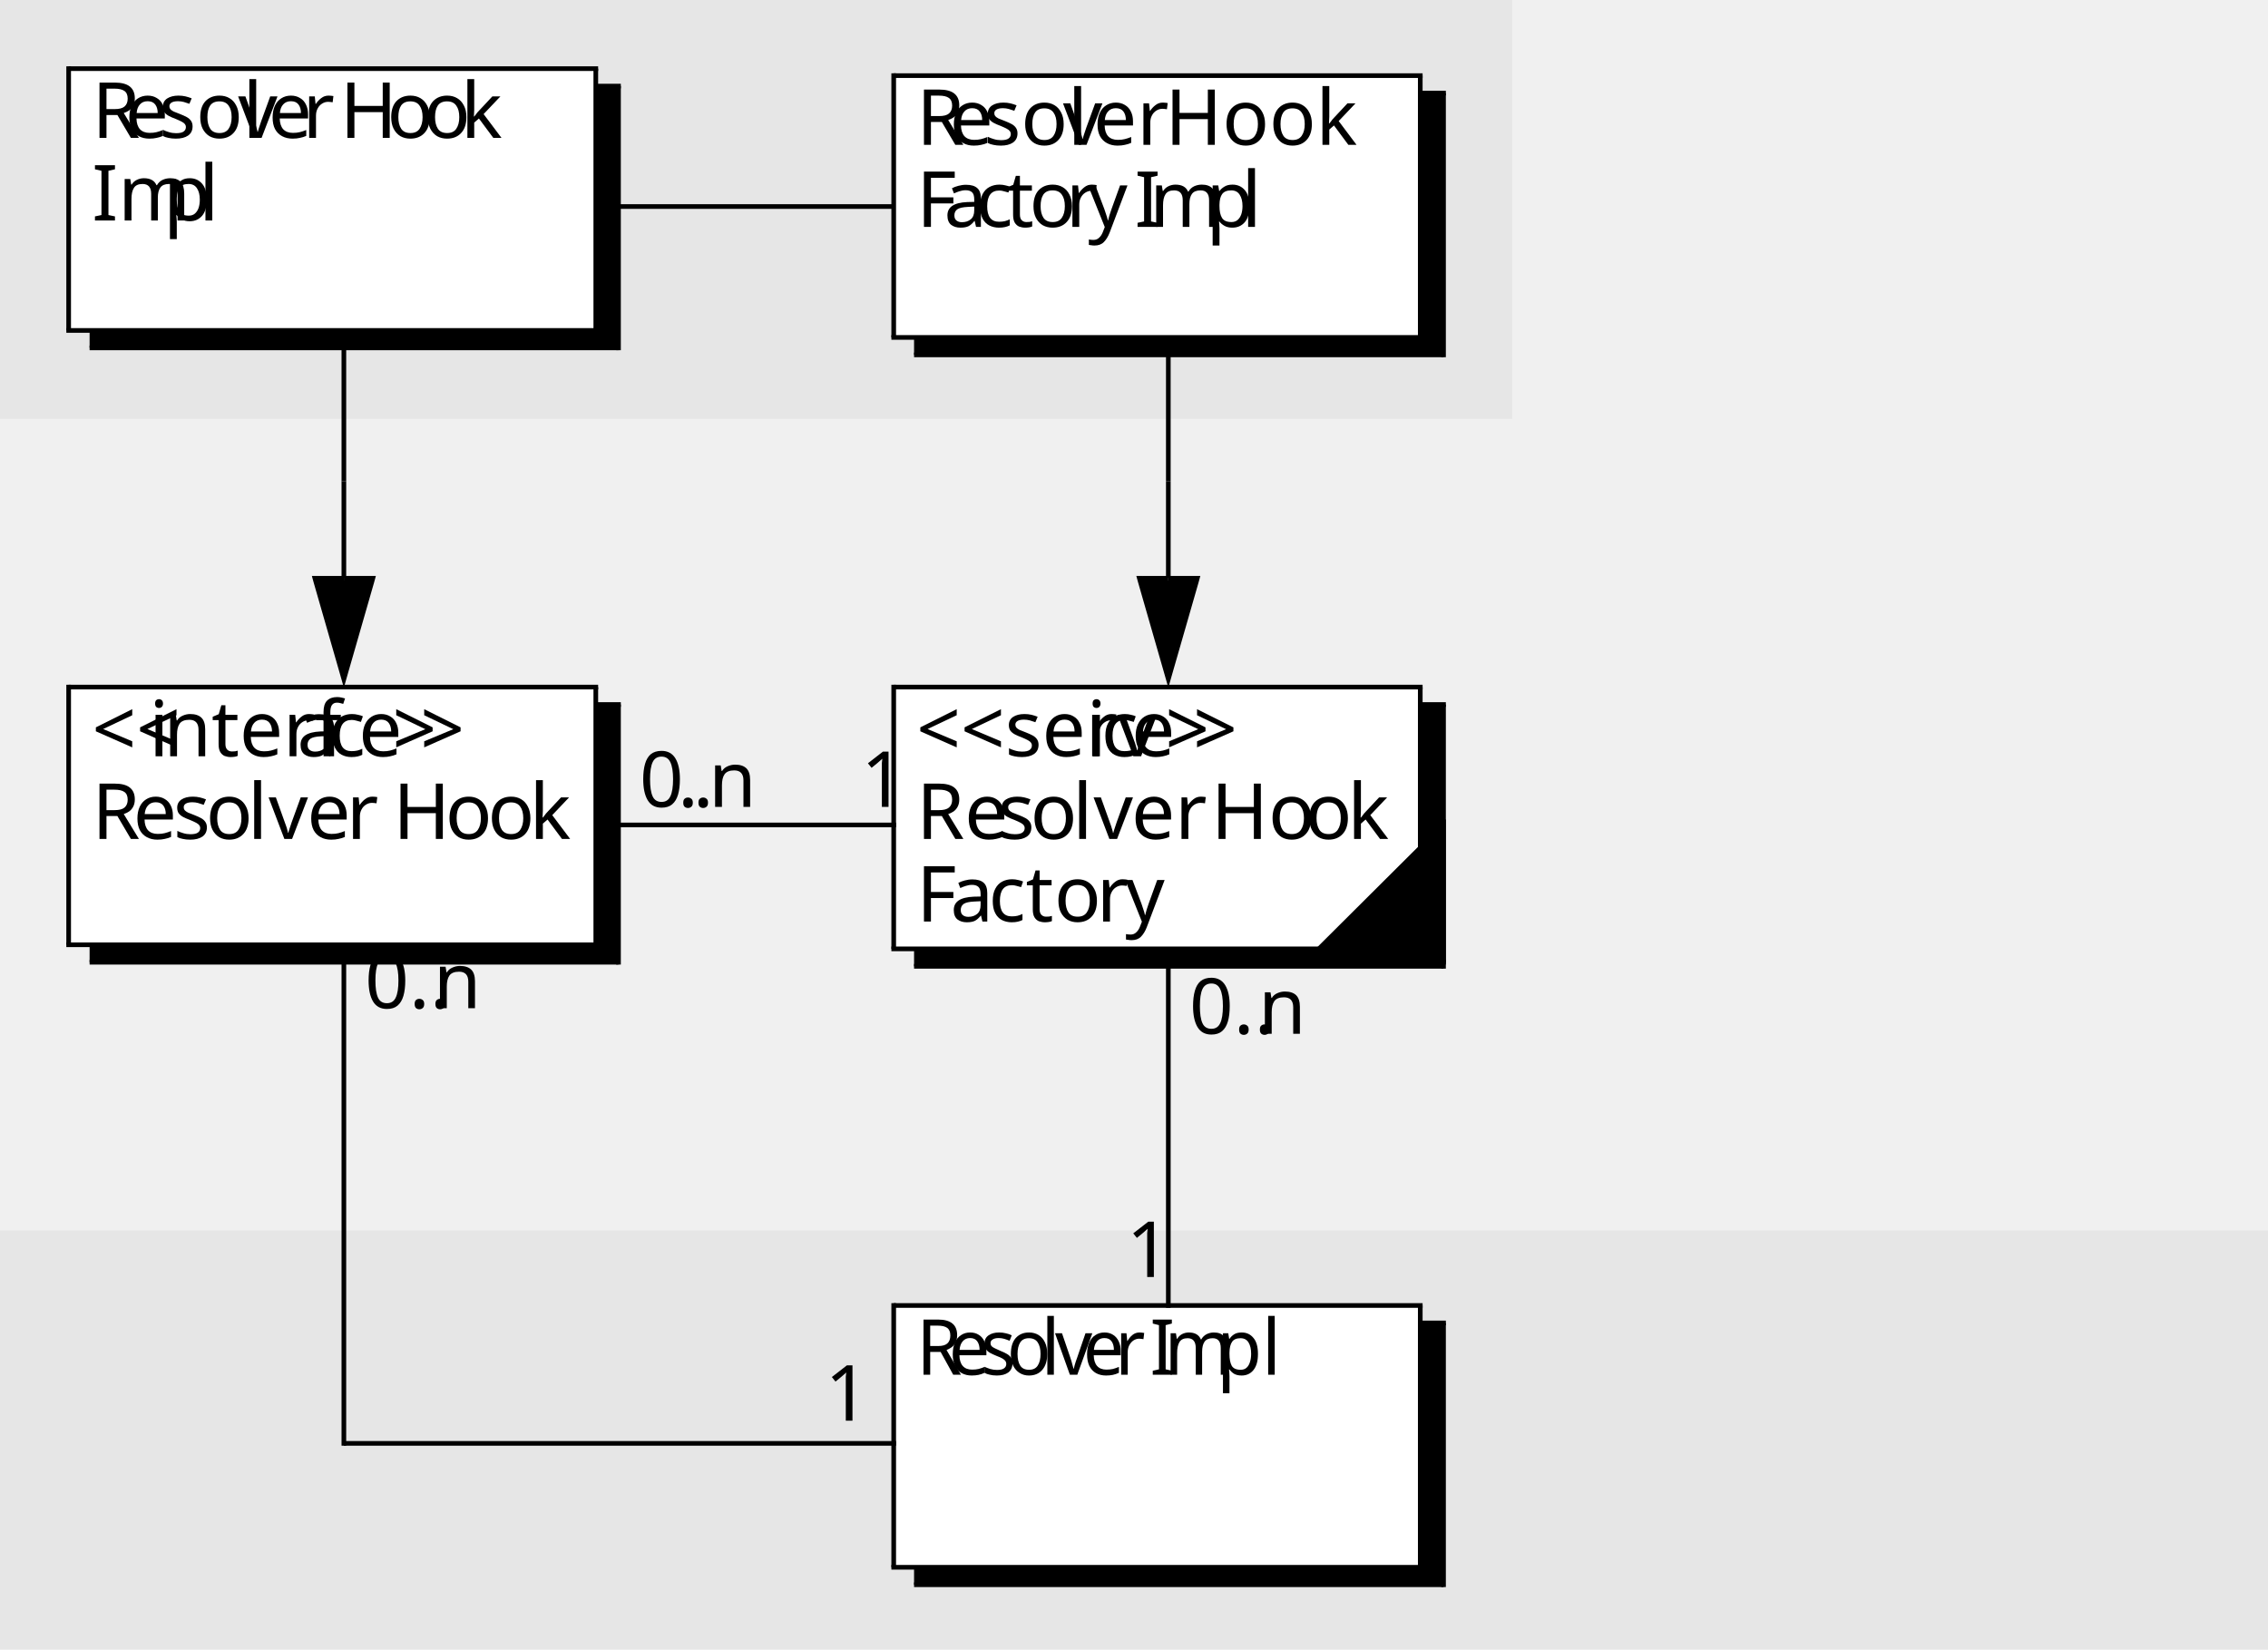
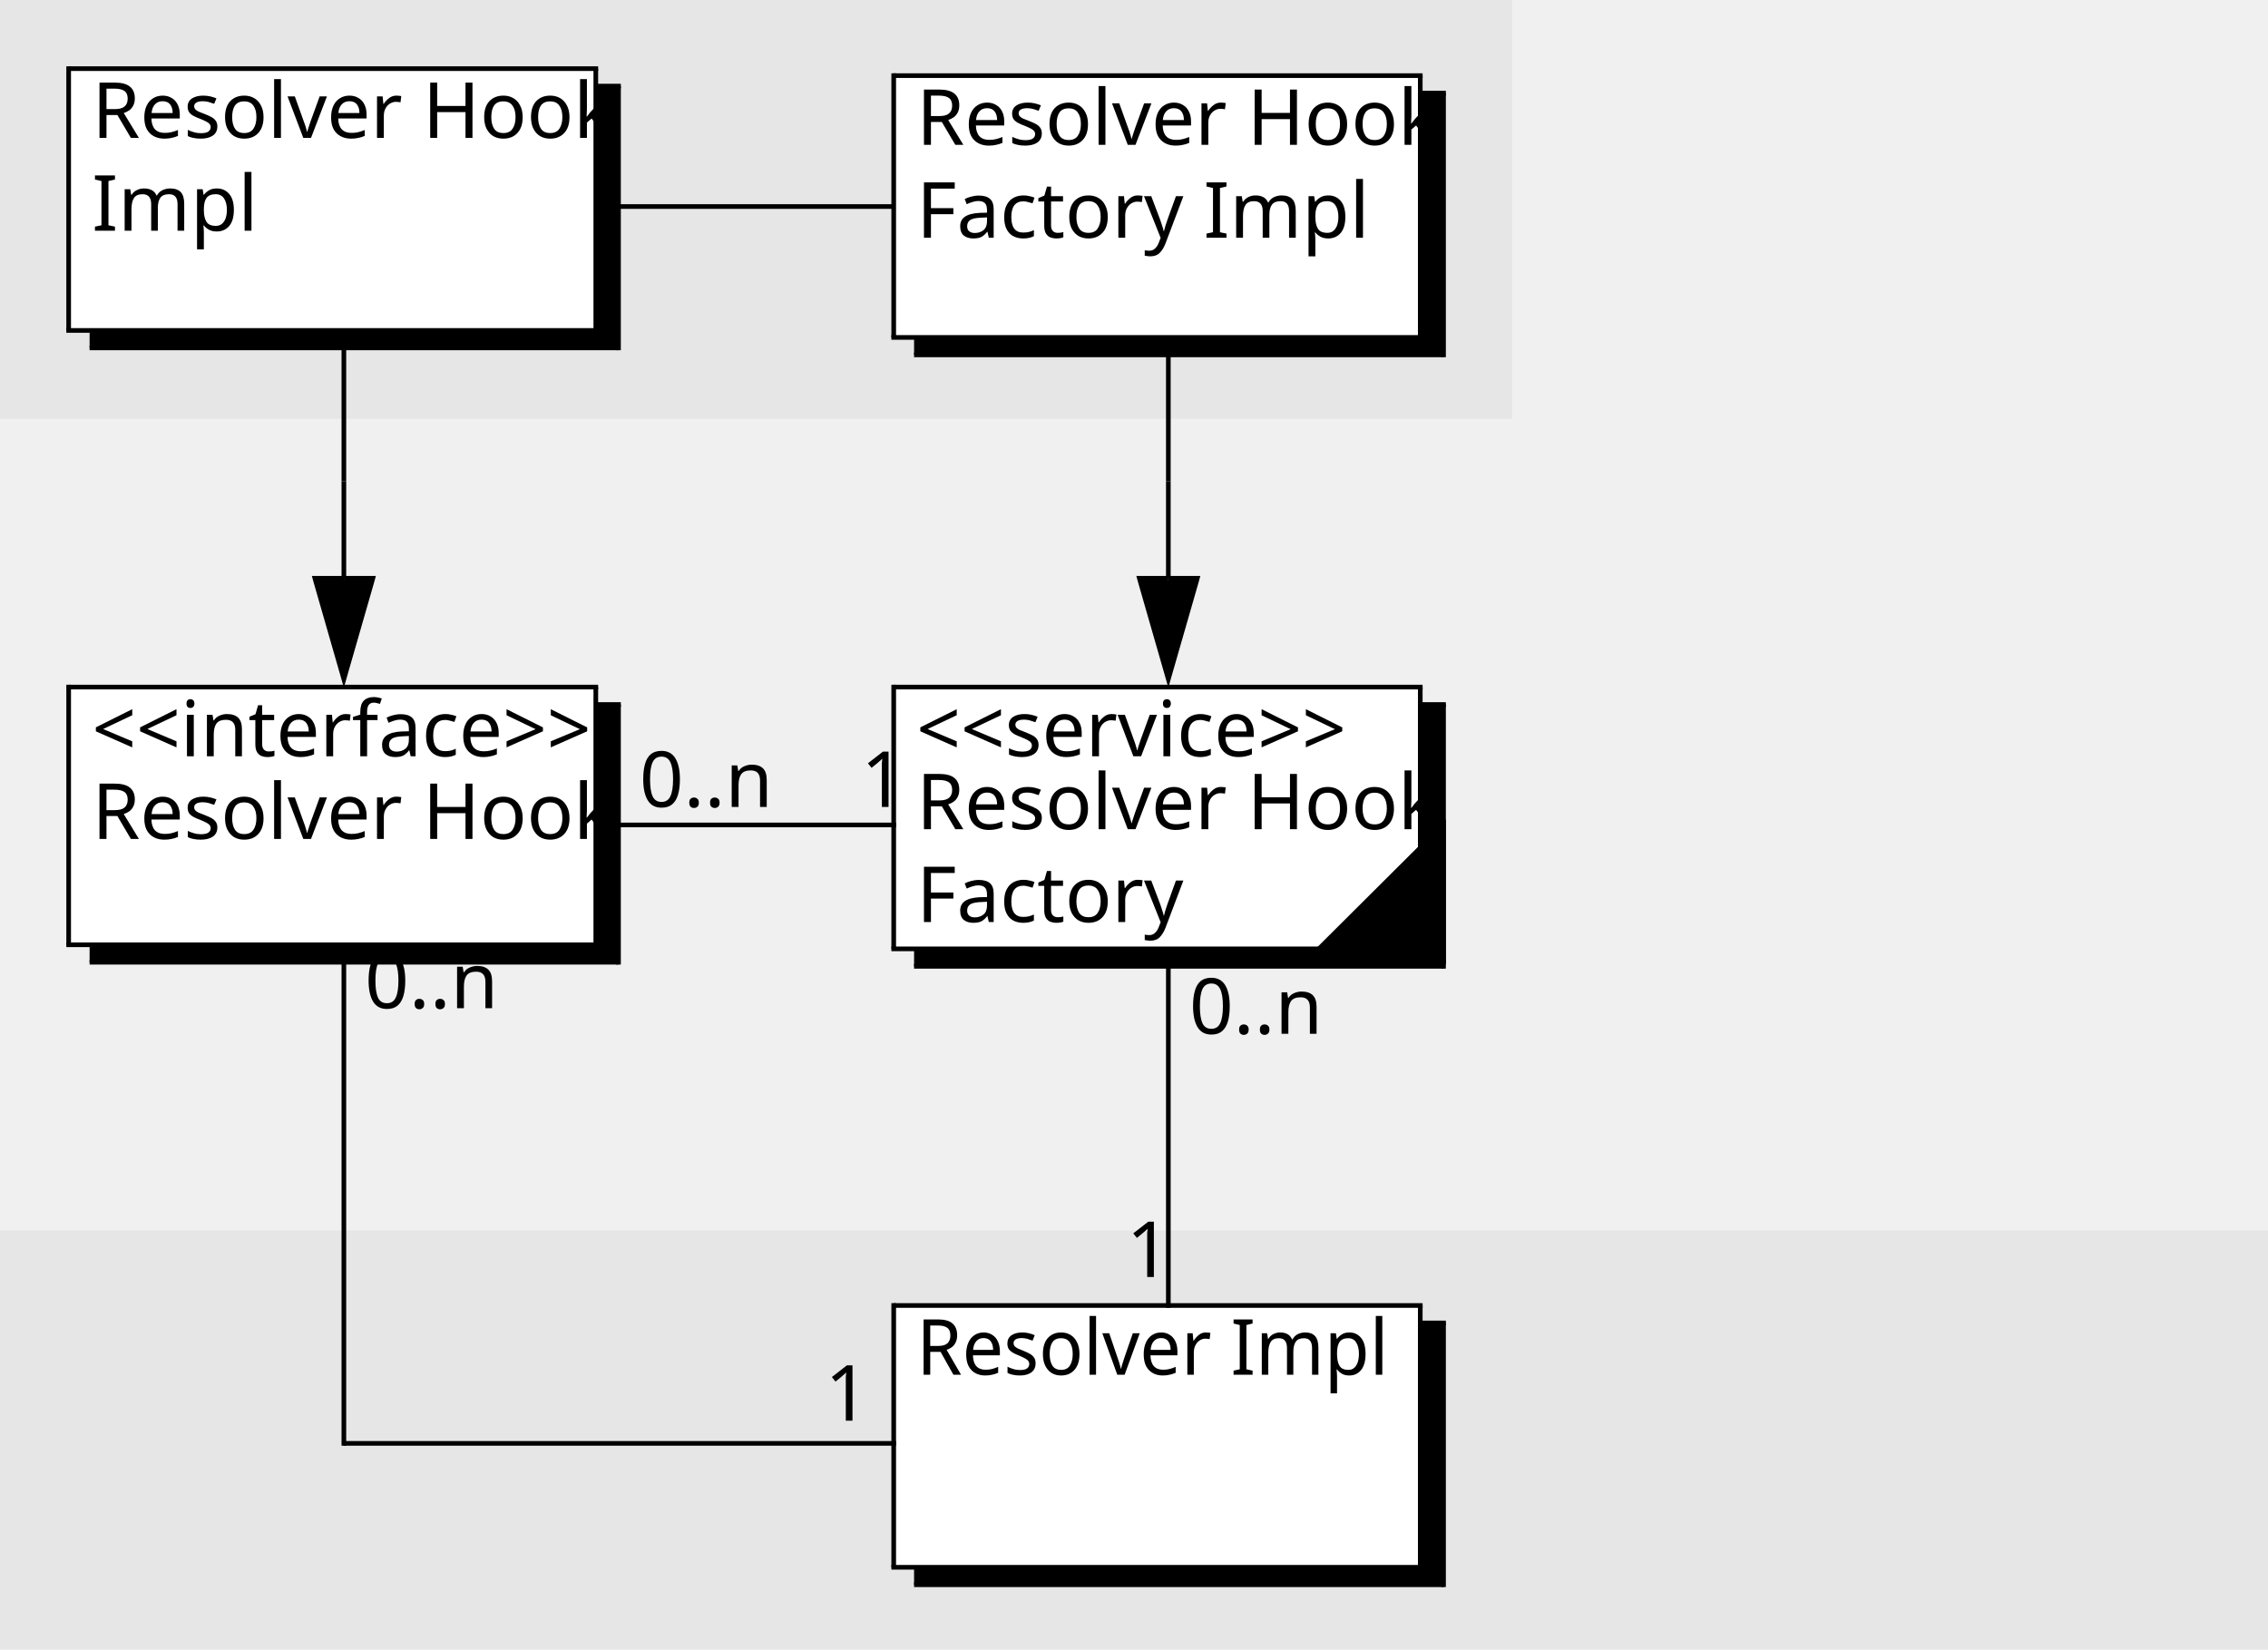
- <svg xmlns="http://www.w3.org/2000/svg" version="1.1" id="Layer_1" x="0px" y="0px" width="233.88px" height="170.1px" viewBox="0 0 233.88 170.1" style="enable-background:new 0 0 233.88 170.1;" xml:space="preserve">
-   <rect y="126.9" style="fill:#E6E6E6;" width="233.88" height="43.2" />
+ <svg xmlns="http://www.w3.org/2000/svg" version="1.1" id="Layer_1" x="0px" y="0px" width="233.879px" height="170.1px" viewBox="0 0 233.879 170.1" enable-background="new 0 0 233.879 170.1" xml:space="preserve">
+   <rect y="126.9" fill="#E6E6E6" width="233.879" height="43.2" />
  <rect x="9.48" y="8.88" width="54.3" height="27" />
  <rect x="9.48" y="8.64" width="54.54" height="0.48" />
  <rect x="63.54" y="8.88" width="0.48" height="27.24" />
  <rect x="9.24" y="35.64" width="54.54" height="0.48" />
  <rect x="9.24" y="8.64" width="0.48" height="27.24" />
-   <rect x="7.08" y="7.08" style="fill:#FFFFFF;" width="54.36" height="27" />
-   <rect x="7.08" y="6.84" width="54.6" height="0.48" />
-   <rect x="61.2" y="7.08" width="0.48" height="27.24" />
-   <rect x="6.84" y="33.84" width="54.6" height="0.48" />
+   <rect x="7.08" y="7.08" fill="#FFFFFF" width="54.36" height="27" />
+   <rect x="7.08" y="6.84" width="54.6" height="0.479" />
+   <rect x="61.2" y="7.08" width="0.48" height="27.239" />
+   <rect x="6.84" y="33.84" width="54.6" height="0.479" />
  <rect x="6.84" y="6.84" width="0.48" height="27.24" />
-   <text transform="matrix(1 0 0 1 9.48 14.2202)">
-     <tspan x="0" y="0" style="font-family:'ProductusBook'; font-size:7.98;">Fin</tspan>
-     <tspan x="8.379" y="0" style="font-family:'ProductusBook'; font-size:7.98;">d</tspan>
-     <tspan x="12.042" y="0" style="font-family:'ProductusBook'; font-size:7.98;"> </tspan>
-     <tspan x="13.662" y="0" style="font-family:'ProductusBook'; font-size:7.98;">Hook</tspan>
-     <tspan x="29.39" y="0" style="font-family:'ProductusBook'; font-size:7.98;"> </tspan>
-     <tspan x="31.002" y="0" style="font-family:'ProductusBook'; font-size:7.98;">Imp</tspan>
-     <tspan x="42.062" y="0" style="font-family:'ProductusBook'; font-size:7.98;">l</tspan>
-   </text>
+   <text transform="matrix(1 0 0 1 9.48 14.2209)" font-family="'ProductusBook'" font-size="7.98">Fin</text>
+   <text transform="matrix(1 0 0 1 17.8589 14.2209)" font-family="'ProductusBook'" font-size="7.98">d</text>
+   <text transform="matrix(1 0 0 1 21.522 14.2209)" font-family="'ProductusBook'" font-size="7.98"> </text>
+   <text transform="matrix(1 0 0 1 23.1421 14.2209)" font-family="'ProductusBook'" font-size="7.98">Hook</text>
+   <text transform="matrix(1 0 0 1 38.8701 14.2209)" font-family="'ProductusBook'" font-size="7.98"> </text>
+   <text transform="matrix(1 0 0 1 40.4819 14.2209)" font-family="'ProductusBook'" font-size="7.98">Imp</text>
+   <text transform="matrix(1 0 0 1 51.542 14.2209)" font-family="'ProductusBook'" font-size="7.98">l</text>
  <rect x="94.5" y="136.44" width="54.36" height="27" />
-   <rect x="94.5" y="136.2" width="54.6" height="0.48" />
+   <rect x="94.5" y="136.2" width="54.6" height="0.479" />
  <rect x="148.62" y="136.44" width="0.479" height="27.24" />
-   <rect x="94.26" y="163.2" width="54.601" height="0.48" />
-   <rect x="94.26" y="136.2" width="0.48" height="27.24" />
-   <rect x="92.16" y="134.64" style="fill:#FFFFFF;" width="54.3" height="27" />
+   <rect x="94.26" y="163.2" width="54.601" height="0.479" />
+   <rect x="94.26" y="136.2" width="0.48" height="27.239" />
+   <rect x="92.16" y="134.64" fill="#FFFFFF" width="54.299" height="27" />
  <rect x="92.16" y="134.4" width="54.54" height="0.48" />
-   <rect x="146.22" y="134.64" width="0.48" height="27.24" />
+   <rect x="146.22" y="134.64" width="0.479" height="27.24" />
  <rect x="91.92" y="161.4" width="54.54" height="0.48" />
  <rect x="91.92" y="134.4" width="0.48" height="27.24" />
-   <text transform="matrix(1 0 0 1.0522 94.5 141.7803)">
-     <tspan x="0" y="0" style="font-family:'ProductusOSGiBookc'; font-size:7.584;">R</tspan>
-     <tspan x="3.329" y="0" style="font-family:'ProductusOSGiBookc'; font-size:7.584;">e</tspan>
-     <tspan x="6.628" y="0" style="font-family:'ProductusOSGiBookc'; font-size:7.584;">s</tspan>
-     <tspan x="9.32" y="0" style="font-family:'ProductusOSGiBookc'; font-size:7.584;">o</tspan>
-     <tspan x="12.862" y="0" style="font-family:'ProductusOSGiBookc'; font-size:7.584;">l</tspan>
-     <tspan x="14.296" y="0" style="font-family:'ProductusOSGiBookc'; font-size:7.584;">v</tspan>
-     <tspan x="17.178" y="0" style="font-family:'ProductusOSGiBookc'; font-size:7.584;">e</tspan>
-     <tspan x="20.477" y="0" style="font-family:'ProductusOSGiBookc'; font-size:7.584;">r</tspan>
-     <tspan x="22.577" y="0" style="font-family:'ProductusOSGiBookc'; font-size:7.584;"> </tspan>
-     <tspan x="24.079" y="0" style="font-family:'ProductusOSGiBookc'; font-size:7.584;">I</tspan>
-     <tspan x="25.573" y="0" style="font-family:'ProductusOSGiBookc'; font-size:7.584;">m</tspan>
-     <tspan x="30.973" y="0" style="font-family:'ProductusOSGiBookc'; font-size:7.584;">pl</tspan>
-   </text>
-   <rect x="120.24" y="99" width="0.479" height="35.88" />
+   <text transform="matrix(0.9504 0 0 1 94.5 141.7805)" font-family="'ProductusOSGiBookc'" font-size="7.98">Resolver Impl</text>
+   <rect x="120.241" y="99" width="0.479" height="35.88" />
  <rect x="9.48" y="72.66" width="54.3" height="26.58" />
-   <rect x="9.48" y="72.42" width="54.54" height="0.48" />
-   <rect x="63.54" y="72.66" width="0.48" height="26.82" />
-   <rect x="9.24" y="99" width="54.54" height="0.48" />
+   <rect x="9.48" y="72.42" width="54.54" height="0.479" />
+   <rect x="63.54" y="72.66" width="0.48" height="26.819" />
+   <rect x="9.24" y="99" width="54.54" height="0.479" />
  <rect x="9.24" y="72.42" width="0.48" height="26.82" />
-   <rect x="7.08" y="70.86" style="fill:#FFFFFF;" width="54.36" height="26.58" />
-   <rect x="7.08" y="70.62" width="54.6" height="0.48" />
+   <rect x="7.08" y="70.86" fill="#FFFFFF" width="54.36" height="26.58" />
+   <rect x="7.08" y="70.62" width="54.6" height="0.479" />
  <rect x="61.2" y="70.86" width="0.48" height="26.82" />
  <rect x="6.84" y="97.2" width="54.6" height="0.479" />
-   <rect x="6.84" y="70.62" width="0.48" height="26.82" />
-   <text transform="matrix(1 0 0 1 9.48 78)">
-     <tspan x="0" y="0" style="font-family:'ProductusOSGiBookc'; font-size:7.98;">&lt;&lt;</tspan>
-     <tspan x="5.889" y="0" style="font-family:'ProductusOSGiBookc'; font-size:7.98;">i</tspan>
-     <tspan x="7.397" y="0" style="font-family:'ProductusOSGiBookc'; font-size:7.98;">nterf</tspan>
-     <tspan x="21.139" y="0" style="font-family:'ProductusOSGiBookc'; font-size:7.98;">a</tspan>
-     <tspan x="24.378" y="0" style="font-family:'ProductusOSGiBookc'; font-size:7.98;">c</tspan>
-     <tspan x="27.499" y="0" style="font-family:'ProductusOSGiBookc'; font-size:7.98;">e</tspan>
-     <tspan x="30.978" y="0" style="font-family:'ProductusOSGiBookc'; font-size:7.98;">&gt;</tspan>
-     <tspan x="33.858" y="0" style="font-family:'ProductusOSGiBookc'; font-size:7.98;">&gt;</tspan>
+   <rect x="6.84" y="70.62" width="0.48" height="26.819" />
+   <text transform="matrix(1 0 0 1 9.48 78.0002)" font-family="'ProductusOSGiBookc'" font-size="7.98">&lt;&lt;interface&gt;&gt;</text>
+   <text transform="matrix(1 0 0 1 9.48 86.5208)" font-family="'ProductusSemibold'" font-size="7.98">Resolver Hook</text>
+   <rect x="94.5" y="72.66" width="54.36" height="27" />
+   <rect x="94.5" y="72.42" width="54.6" height="0.479" />
+   <rect x="148.62" y="72.66" width="0.479" height="27.239" />
+   <rect x="94.26" y="99.42" width="54.601" height="0.479" />
+   <rect x="94.26" y="72.42" width="0.48" height="27.24" />
+   <rect x="92.16" y="70.86" fill="#FFFFFF" width="54.299" height="27" />
+   <rect x="92.16" y="70.62" width="54.54" height="0.479" />
+   <rect x="146.22" y="70.86" width="0.479" height="27.24" />
+   <rect x="91.92" y="97.62" width="54.54" height="0.479" />
+   <rect x="91.92" y="70.62" width="0.48" height="27.239" />
+   <text transform="matrix(1 0 0 1 94.5 78.0002)" font-family="'ProductusOSGiBookc'" font-size="7.98">&lt;&lt;service&gt;&gt;</text>
+   <text transform="matrix(1 0 0 1 94.5 85.5208)" enable-background="new    ">
+     <tspan x="0" y="0" font-family="'ProductusSemibold'" font-size="7.98">Resolver Hook</tspan>
+     <tspan x="0" y="9.576" font-family="'ProductusSemibold'" font-size="7.98">Factory</tspan>
  </text>
-   <text transform="matrix(1 0 0 1 9.48 86.5205)">
-     <tspan x="0" y="0" style="font-family:'ProductusSemibold'; font-size:7.98;">R</tspan>
-     <tspan x="4.253" y="0" style="font-family:'ProductusSemibold'; font-size:7.98;">e</tspan>
-     <tspan x="8.387" y="0" style="font-family:'ProductusSemibold'; font-size:7.98;">s</tspan>
-     <tspan x="11.747" y="0" style="font-family:'ProductusSemibold'; font-size:7.98;">o</tspan>
-     <tspan x="16.063" y="0" style="font-family:'ProductusSemibold'; font-size:7.98;">l</tspan>
-     <tspan x="18.218" y="0" style="font-family:'ProductusSemibold'; font-size:7.98;">v</tspan>
-     <tspan x="22.176" y="0" style="font-family:'ProductusSemibold'; font-size:7.98;">e</tspan>
-     <tspan x="26.254" y="0" style="font-family:'ProductusSemibold'; font-size:7.98;">r</tspan>
-     <tspan x="29.246" y="0" style="font-family:'ProductusSemibold'; font-size:7.98;"> </tspan>
-     <tspan x="31.042" y="0" style="font-family:'ProductusSemibold'; font-size:7.98;">H</tspan>
-     <tspan x="36.436" y="0" style="font-family:'ProductusSemibold'; font-size:7.98;">o</tspan>
-     <tspan x="40.809" y="0" style="font-family:'ProductusSemibold'; font-size:7.98;">o</tspan>
-     <tspan x="45.126" y="0" style="font-family:'ProductusSemibold'; font-size:7.98;">k</tspan>
-   </text>
-   <rect x="94.5" y="72.66" width="54.36" height="27" />
-   <rect x="94.5" y="72.42" width="54.6" height="0.48" />
-   <rect x="148.62" y="72.66" width="0.479" height="27.24" />
-   <rect x="94.26" y="99.42" width="54.601" height="0.48" />
-   <rect x="94.26" y="72.42" width="0.48" height="27.24" />
-   <rect x="92.16" y="70.86" style="fill:#FFFFFF;" width="54.3" height="27" />
-   <rect x="92.16" y="70.62" width="54.54" height="0.48" />
-   <rect x="146.22" y="70.86" width="0.48" height="27.24" />
-   <rect x="91.92" y="97.62" width="54.54" height="0.48" />
-   <rect x="91.92" y="70.62" width="0.48" height="27.24" />
-   <text transform="matrix(1 0 0 1 94.5 78)">
-     <tspan x="0" y="0" style="font-family:'ProductusOSGiBookc'; font-size:7.98;">&lt;&lt;serv</tspan>
-     <tspan x="17.548" y="0" style="font-family:'ProductusOSGiBookc'; font-size:7.98;">i</tspan>
-     <tspan x="19.056" y="0" style="font-family:'ProductusOSGiBookc'; font-size:7.98;">c</tspan>
-     <tspan x="22.176" y="0" style="font-family:'ProductusOSGiBookc'; font-size:7.98;">e</tspan>
-     <tspan x="25.655" y="0" style="font-family:'ProductusOSGiBookc'; font-size:7.98;">&gt;</tspan>
-     <tspan x="28.536" y="0" style="font-family:'ProductusOSGiBookc'; font-size:7.98;">&gt;</tspan>
-   </text>
-   <text transform="matrix(1 0 0 1 94.5 86.5205)">
-     <tspan x="0" y="0" style="font-family:'ProductusSemibold'; font-size:7.98;">Re</tspan>
-     <tspan x="8.387" y="0" style="font-family:'ProductusSemibold'; font-size:7.98;">s</tspan>
-     <tspan x="11.746" y="0" style="font-family:'ProductusSemibold'; font-size:7.98;">o</tspan>
-     <tspan x="16.119" y="0" style="font-family:'ProductusSemibold'; font-size:7.98;">l</tspan>
-     <tspan x="18.273" y="0" style="font-family:'ProductusSemibold'; font-size:7.98;">v</tspan>
-     <tspan x="22.168" y="0" style="font-family:'ProductusSemibold'; font-size:7.98;">er</tspan>
-     <tspan x="29.294" y="0" style="font-family:'ProductusSemibold'; font-size:7.98;"> </tspan>
-     <tspan x="30.379" y="0" style="font-family:'ProductusSemibold'; font-size:7.98;">Ho</tspan>
-     <tspan x="40.091" y="0" style="font-family:'ProductusSemibold'; font-size:7.98;">o</tspan>
-     <tspan x="44.464" y="0" style="font-family:'ProductusSemibold'; font-size:7.98;">k</tspan>
-     <tspan x="48.478" y="0" style="font-family:'ProductusSemibold'; font-size:7.98;"> </tspan>
-   </text>
-   <text transform="matrix(1 0 0 1 94.5 95.0405)">
-     <tspan x="0" y="0" style="font-family:'ProductusSemibold'; font-size:7.98;">F</tspan>
-     <tspan x="3.479" y="0" style="font-family:'ProductusSemibold'; font-size:7.98;">a</tspan>
-     <tspan x="7.438" y="0" style="font-family:'ProductusSemibold'; font-size:7.98;">ct</tspan>
-     <tspan x="14.212" y="0" style="font-family:'ProductusSemibold'; font-size:7.98;">o</tspan>
-     <tspan x="18.585" y="0" style="font-family:'ProductusSemibold'; font-size:7.98;">r</tspan>
-     <tspan x="21.521" y="0" style="font-family:'ProductusSemibold'; font-size:7.98;">y</tspan>
-   </text>
-   <polyline style="fill-rule:evenodd;clip-rule:evenodd;" points="148.86,85.08 134.64,99.24 148.86,99.24 " />
-   <polyline points="149.04,85.26 134.82,99.42 134.64,99.48 134.04,99.48 134.46,99.06 148.68,84.9 " />
-   <rect x="134.64" y="99" width="14.46" height="0.48" />
+   <polyline points="148.86,85.08 134.64,99.24 148.86,99.24 " />
+   <polyline points="149.04,85.26 134.82,99.42 134.64,99.48 134.04,99.48 134.459,99.06 148.68,84.9 " />
+   <rect x="134.64" y="99" width="14.46" height="0.479" />
  <polyline points="148.62,99.24 148.62,85.08 148.68,84.9 149.1,84.48 149.1,99.24 " />
-   <text transform="matrix(1 0 0 1 122.6396 106.6201)">
-     <tspan x="0" y="0" style="font-family:'ProductusBook'; font-size:7.98;">0..</tspan>
-     <tspan x="7.126" y="0" style="font-family:'ProductusBook'; font-size:7.98;">n</tspan>
-   </text>
-   <text transform="matrix(1 0 0 1 116.1602 131.7002)" style="font-family:'ProductusBook'; font-size:7.98;">1</text>
-   <rect style="fill:#E6E6E6;" width="155.94" height="43.2" />
+   <text transform="matrix(1 0 0 1 122.6392 106.6204)" font-family="'ProductusBook'" font-size="7.98">0..n</text>
+   <text transform="matrix(1 0 0 1 116.1602 131.7004)" font-family="'ProductusBook'" font-size="7.98">1</text>
+   <rect y="0" fill="#E6E6E6" width="155.94" height="43.2" />
  <rect x="94.5" y="9.6" width="54.36" height="27" />
  <rect x="94.5" y="9.36" width="54.6" height="0.48" />
  <rect x="148.62" y="9.6" width="0.479" height="27.24" />
  <rect x="94.26" y="36.36" width="54.601" height="0.48" />
  <rect x="94.26" y="9.36" width="0.48" height="27.24" />
-   <rect x="92.16" y="7.8" style="fill:#FFFFFF;" width="54.3" height="27" />
+   <rect x="92.16" y="7.8" fill="#FFFFFF" width="54.299" height="27" />
  <rect x="92.16" y="7.56" width="54.54" height="0.48" />
-   <rect x="146.22" y="7.8" width="0.48" height="27.24" />
+   <rect x="146.22" y="7.8" width="0.479" height="27.24" />
  <rect x="91.92" y="34.56" width="54.54" height="0.48" />
  <rect x="91.92" y="7.56" width="0.48" height="27.24" />
-   <text transform="matrix(1 0 0 1 94.5 14.9399)">
-     <tspan x="0" y="0" style="font-family:'ProductusBook'; font-size:7.98;">R</tspan>
-     <tspan x="3.424" y="0" style="font-family:'ProductusBook'; font-size:7.98;">e</tspan>
-     <tspan x="6.958" y="0" style="font-family:'ProductusBook'; font-size:7.98;">sol</tspan>
-     <tspan x="15.122" y="0" style="font-family:'ProductusBook'; font-size:7.98;">v</tspan>
-     <tspan x="18.242" y="0" style="font-family:'ProductusBook'; font-size:7.98;">er</tspan>
-     <tspan x="24.012" y="0" style="font-family:'ProductusBook'; font-size:7.98;"> </tspan>
-     <tspan x="25.632" y="0" style="font-family:'ProductusBook'; font-size:7.98;">Hook </tspan>
+   <text transform="matrix(1 0 0 1 94.5 14.9397)" enable-background="new    ">
+     <tspan x="0" y="0" font-family="'ProductusBook'" font-size="7.98">Resolver Hook</tspan>
+     <tspan x="0" y="9.576" font-family="'ProductusBook'" font-size="7.98">Factory Impl</tspan>
  </text>
-   <text transform="matrix(1 0 0 1 94.5 23.4004)">
-     <tspan x="0" y="0" style="font-family:'ProductusBook'; font-size:7.98;">F</tspan>
-     <tspan x="2.825" y="0" style="font-family:'ProductusBook'; font-size:7.98;">a</tspan>
-     <tspan x="6.129" y="0" style="font-family:'ProductusBook'; font-size:7.98;">c</tspan>
-     <tspan x="9.24" y="0" style="font-family:'ProductusBook'; font-size:7.98;">t</tspan>
-     <tspan x="11.635" y="0" style="font-family:'ProductusBook'; font-size:7.98;">o</tspan>
-     <tspan x="15.417" y="0" style="font-family:'ProductusBook'; font-size:7.98;">r</tspan>
-     <tspan x="17.691" y="0" style="font-family:'ProductusBook'; font-size:7.98;">y</tspan>
-     <tspan x="20.875" y="0" style="font-family:'ProductusBook'; font-size:7.98;"> </tspan>
-     <tspan x="22.495" y="0" style="font-family:'ProductusBook'; font-size:7.98;">I</tspan>
-     <tspan x="24.06" y="0" style="font-family:'ProductusBook'; font-size:7.98;">m</tspan>
-     <tspan x="29.877" y="0" style="font-family:'ProductusBook'; font-size:7.98;">p</tspan>
-     <tspan x="33.539" y="0" style="font-family:'ProductusBook'; font-size:7.98;">l</tspan>
-   </text>
-   <polyline points="120.48,59.4 123.78,59.4 123.6,60.06 120.96,69.24 120.48,70.92 120,69.24 117.36,60.06 117.18,59.4 117.84,59.4   118.32,59.76 120.96,68.94 120,69.24 120,68.94 122.64,59.76 123.6,60.06 123.12,60.42 120.48,60.42 " />
-   <rect x="117.84" y="59.4" width="2.641" height="1.02" />
-   <polyline style="fill-rule:evenodd;clip-rule:evenodd;" points="120.48,59.88 123.12,59.88 120.48,69.06 117.84,59.88 " />
-   <rect x="120.24" y="35.22" width="0.479" height="0.24" />
-   <rect x="120.24" y="35.46" width="0.479" height="14.16" />
-   <rect x="120.24" y="49.62" width="0.479" height="9.96" />
+   <polyline points="120.48,59.4 123.78,59.4 123.6,60.06 120.959,69.24 120.48,70.92 120,69.24 117.36,60.06 117.18,59.4 117.84,59.4   118.32,59.76 120.959,68.94 120,69.24 120,68.94 122.64,59.76 123.6,60.06 123.12,60.42 120.48,60.42 " />
+   <rect x="117.84" y="59.4" width="2.641" height="1.021" />
+   <polyline points="120.48,59.88 123.12,59.88 120.48,69.06 117.84,59.88 " />
+   <rect x="120.241" y="35.22" width="0.479" height="0.24" />
+   <rect x="120.241" y="35.46" width="0.479" height="14.16" />
+   <rect x="120.241" y="49.62" width="0.479" height="9.96" />
  <rect x="9.48" y="8.88" width="54.3" height="27" />
  <rect x="9.48" y="8.64" width="54.54" height="0.48" />
  <rect x="63.54" y="8.88" width="0.48" height="27.24" />
  <rect x="9.24" y="35.64" width="54.54" height="0.48" />
  <rect x="9.24" y="8.64" width="0.48" height="27.24" />
-   <rect x="7.08" y="7.08" style="fill:#FFFFFF;" width="54.36" height="27" />
-   <rect x="7.08" y="6.84" width="54.6" height="0.48" />
-   <rect x="61.2" y="7.08" width="0.48" height="27.24" />
-   <rect x="6.84" y="33.84" width="54.6" height="0.48" />
+   <rect x="7.08" y="7.08" fill="#FFFFFF" width="54.36" height="27" />
+   <rect x="7.08" y="6.84" width="54.6" height="0.479" />
+   <rect x="61.2" y="7.08" width="0.48" height="27.239" />
+   <rect x="6.84" y="33.84" width="54.6" height="0.479" />
  <rect x="6.84" y="6.84" width="0.48" height="27.24" />
-   <text transform="matrix(1 0 0 1 9.48 14.2202)">
-     <tspan x="0" y="0" style="font-family:'ProductusBook'; font-size:7.98;">R</tspan>
-     <tspan x="3.423" y="0" style="font-family:'ProductusBook'; font-size:7.98;">e</tspan>
-     <tspan x="6.911" y="0" style="font-family:'ProductusBook'; font-size:7.98;">sol</tspan>
-     <tspan x="15.074" y="0" style="font-family:'ProductusBook'; font-size:7.98;">v</tspan>
-     <tspan x="18.194" y="0" style="font-family:'ProductusBook'; font-size:7.98;">e</tspan>
-     <tspan x="21.729" y="0" style="font-family:'ProductusBook'; font-size:7.98;">r</tspan>
-     <tspan x="24.003" y="0" style="font-family:'ProductusBook'; font-size:7.98;"> </tspan>
-     <tspan x="25.568" y="0" style="font-family:'ProductusBook'; font-size:7.98;">H</tspan>
-     <tspan x="30.427" y="0" style="font-family:'ProductusBook'; font-size:7.98;">o</tspan>
-     <tspan x="34.21" y="0" style="font-family:'ProductusBook'; font-size:7.98;">o</tspan>
-     <tspan x="38.048" y="0" style="font-family:'ProductusBook'; font-size:7.98;">k</tspan>
-     <tspan x="41.288" y="0" style="font-family:'ProductusBook'; font-size:7.98;"> </tspan>
-   </text>
-   <text transform="matrix(1 0 0 1 9.48 22.7402)">
-     <tspan x="0" y="0" style="font-family:'ProductusBook'; font-size:7.98;">Im</tspan>
-     <tspan x="7.374" y="0" style="font-family:'ProductusBook'; font-size:7.98;">p</tspan>
-     <tspan x="11.036" y="0" style="font-family:'ProductusBook'; font-size:7.98;">l</tspan>
+   <text transform="matrix(1 0 0 1 9.48 14.2209)" enable-background="new    ">
+     <tspan x="0" y="0" font-family="'ProductusBook'" font-size="7.98">Resolver Hook</tspan>
+     <tspan x="0" y="9.576" font-family="'ProductusBook'" font-size="7.98">Impl</tspan>
  </text>
  <polyline points="35.46,59.4 38.76,59.4 38.58,60.06 35.94,69.24 35.46,70.92 34.98,69.24 32.34,60.06 32.16,59.4 32.82,59.4   33.3,59.76 35.94,68.94 34.98,69.24 34.98,68.94 37.62,59.76 38.58,60.06 38.1,60.42 35.46,60.42 " />
-   <rect x="32.82" y="59.4" width="2.64" height="1.02" />
-   <polyline style="fill-rule:evenodd;clip-rule:evenodd;" points="35.46,59.88 38.1,59.88 35.46,69.06 32.82,59.88 " />
+   <rect x="32.82" y="59.4" width="2.64" height="1.021" />
+   <polyline points="35.46,59.88 38.1,59.88 35.46,69.06 32.82,59.88 " />
  <rect x="35.22" y="35.22" width="0.48" height="0.24" />
  <rect x="35.22" y="35.46" width="0.48" height="14.16" />
  <rect x="35.22" y="49.62" width="0.48" height="9.96" />
-   <rect x="92.16" y="84.84" width="0.24" height="0.48" />
-   <rect x="63.54" y="84.84" width="28.62" height="0.48" />
-   <text transform="matrix(1 0 0 1 88.7998 83.2202)" style="font-family:'ProductusBook'; font-size:7.98;">1</text>
-   <text transform="matrix(1 0 0 1 65.9399 83.2202)">
-     <tspan x="0" y="0" style="font-family:'ProductusBook'; font-size:7.98;">0</tspan>
-     <tspan x="3.942" y="0" style="font-family:'ProductusBook'; font-size:7.98;">.</tspan>
-     <tspan x="5.506" y="0" style="font-family:'ProductusBook'; font-size:7.98;">.</tspan>
-     <tspan x="7.134" y="0" style="font-family:'ProductusBook'; font-size:7.98;">n</tspan>
-   </text>
+   <rect x="92.16" y="84.84" width="0.24" height="0.479" />
+   <rect x="63.54" y="84.84" width="28.62" height="0.479" />
+   <text transform="matrix(1 0 0 1 88.7998 83.2209)" font-family="'ProductusBook'" font-size="7.98">1</text>
+   <text transform="matrix(1 0 0 1 65.9399 83.2209)" font-family="'ProductusBook'" font-size="7.98">0..n</text>
  <rect x="35.22" y="99" width="0.48" height="50.1" />
-   <rect x="35.46" y="148.62" width="56.94" height="0.48" />
-   <text transform="matrix(1 0 0 1 85.0801 146.52)" style="font-family:'ProductusBook'; font-size:7.98;">1</text>
-   <text transform="matrix(1 0 0 1 37.6196 103.9805)">
-     <tspan x="0" y="0" style="font-family:'ProductusBook'; font-size:7.98;">0..</tspan>
-     <tspan x="7.078" y="0" style="font-family:'ProductusBook'; font-size:7.98;">n</tspan>
-   </text>
+   <rect x="35.46" y="148.62" width="56.94" height="0.479" />
+   <text transform="matrix(1 0 0 1 85.0801 146.5198)" font-family="'ProductusBook'" font-size="7.98">1</text>
+   <text transform="matrix(1 0 0 1 37.6196 103.9807)" font-family="'ProductusBook'" font-size="7.98">0..n</text>
  <rect x="63.78" y="21.06" width="28.38" height="0.48" />
</svg>
